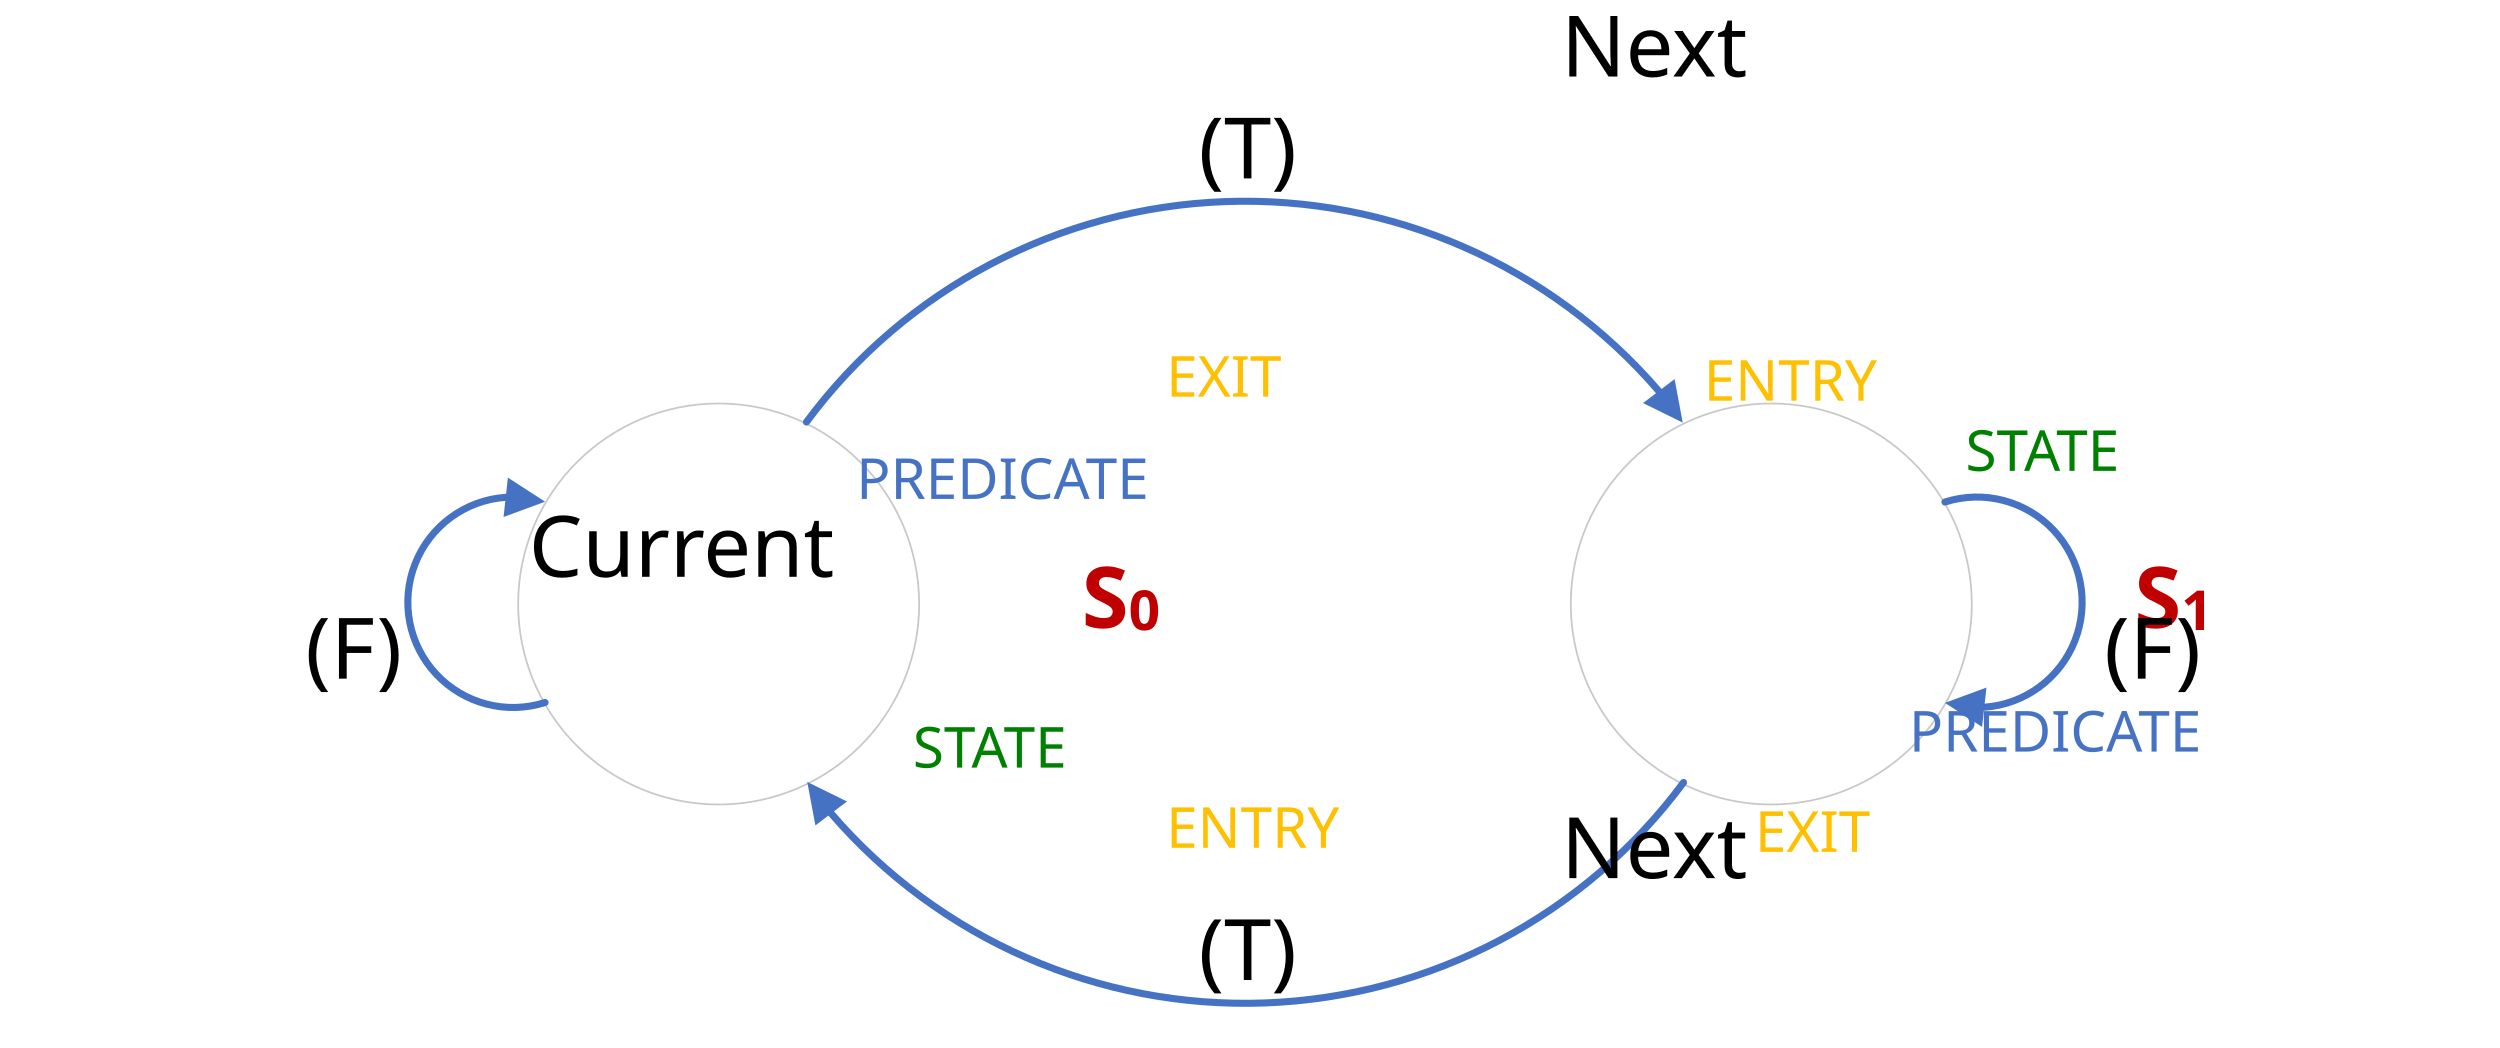
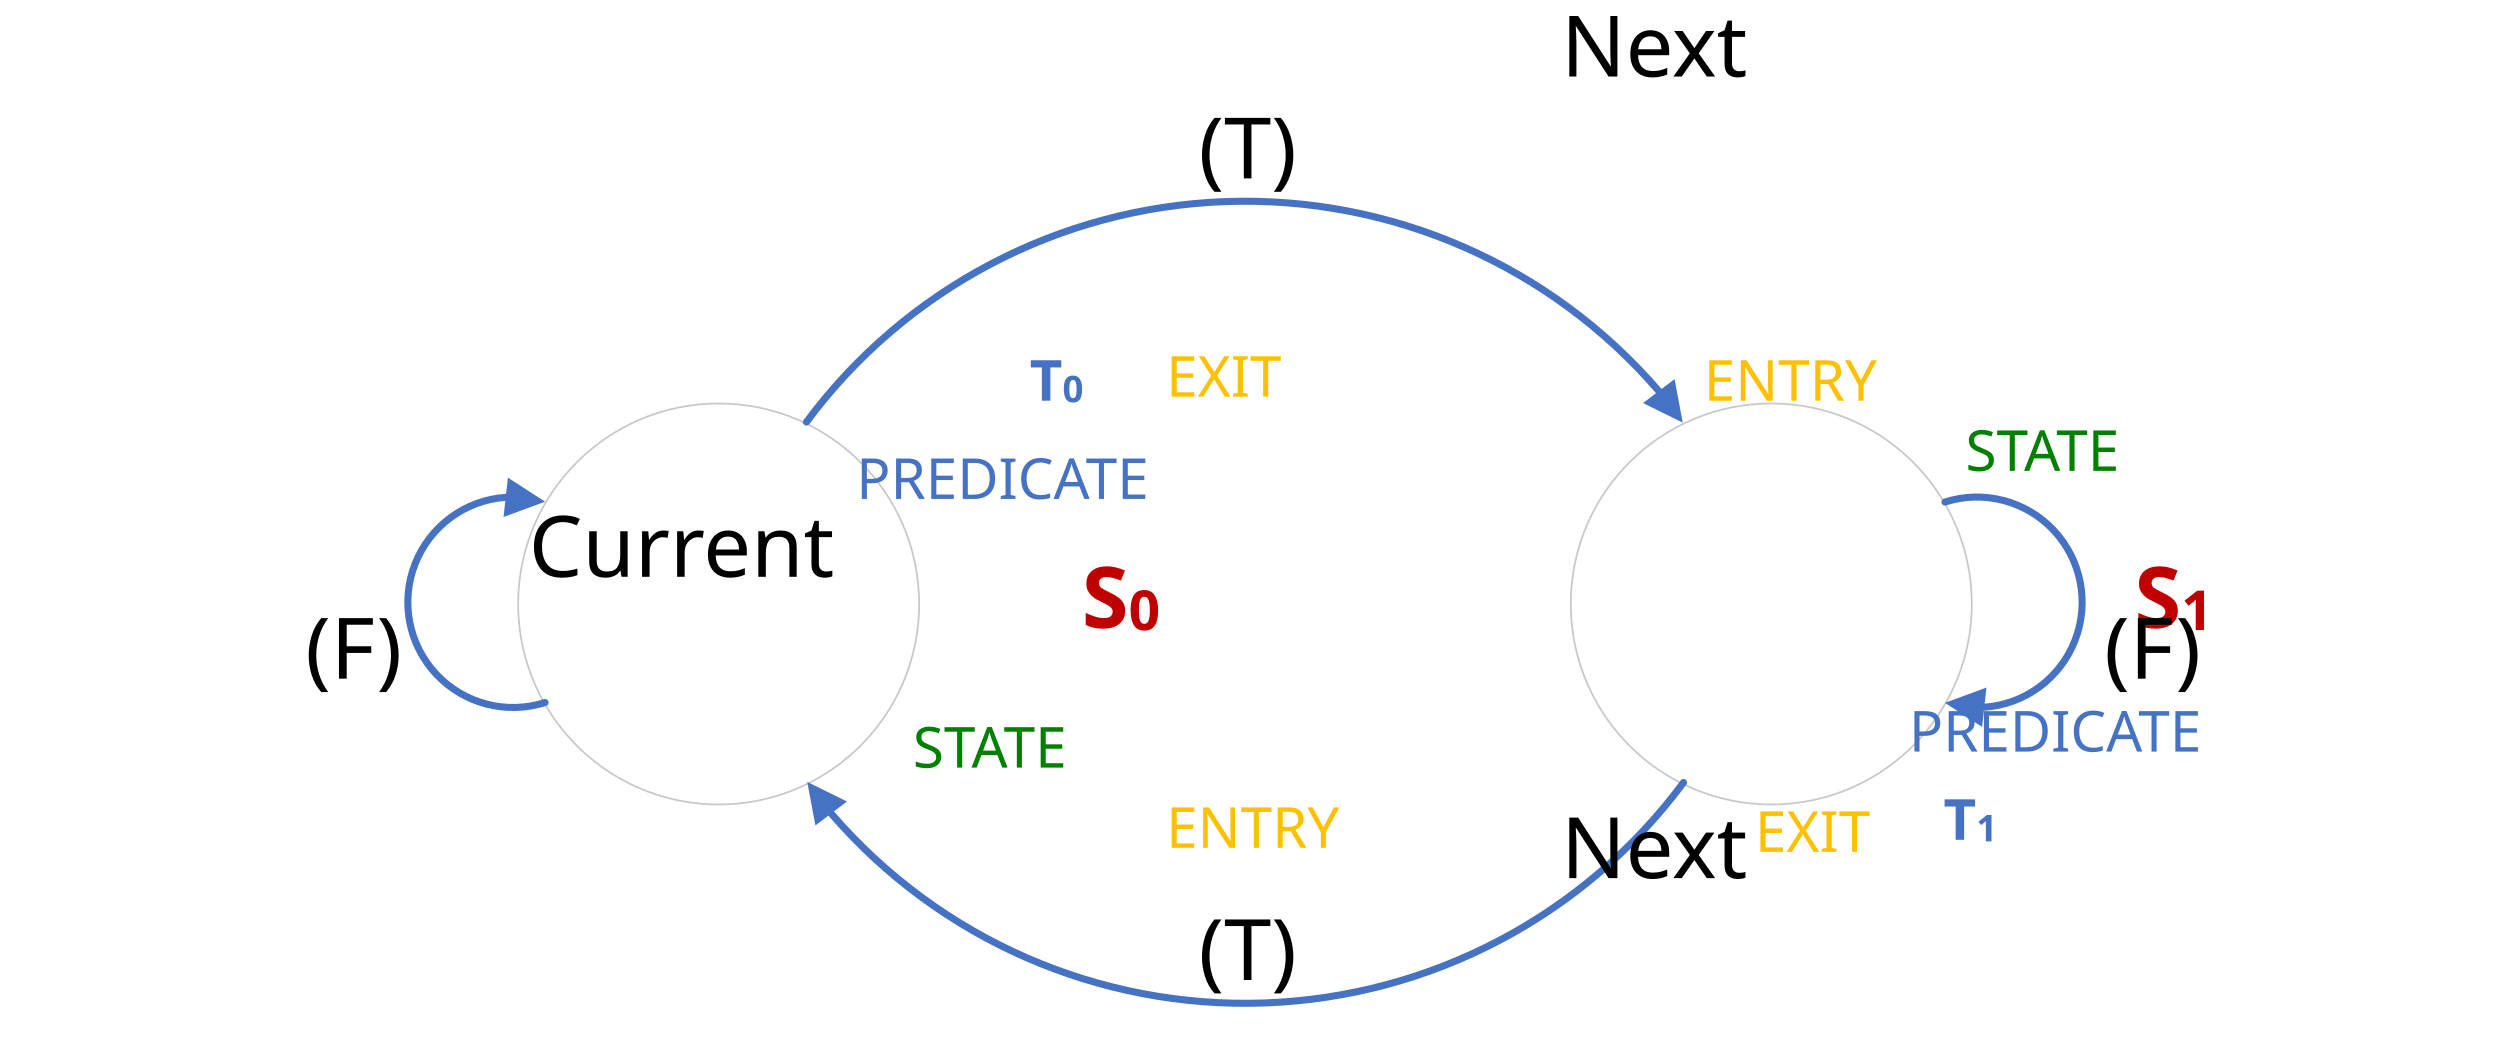
- <svg xmlns="http://www.w3.org/2000/svg" xmlns:ns1="http://schemas.microsoft.com/visio/2003/SVGExtensions/" xmlns:xlink="http://www.w3.org/1999/xlink" width="4.909in" height="2.057in" viewBox="0 0 353.413 148.102" xml:space="preserve" color-interpolation-filters="sRGB" class="st12">
+ <svg xmlns="http://www.w3.org/2000/svg" xmlns:ns1="http://schemas.microsoft.com/visio/2003/SVGExtensions/" xmlns:xlink="http://www.w3.org/1999/xlink" width="4.909in" height="2.057in" viewBox="0 0 353.413 148.102" xml:space="preserve" color-interpolation-filters="sRGB" class="st14">
  <ns1:documentProperties ns1:langID="1033" ns1:viewMarkup="false" />
  <style type="text/css">
	
		.st1 {fill:none;stroke:#c8c8c8;stroke-width:0.25}
		.st2 {fill:#c00000;font-family:Calibri;font-size:1em;font-weight:bold}
		.st3 {baseline-shift:-32.494%;font-size:0.65em}
		.st4 {marker-end:url(#mrkr4-14);stroke:#4672c4;stroke-linecap:round;stroke-linejoin:round;stroke-width:1}
		.st5 {fill:#4672c4;fill-opacity:1;stroke:#4672c4;stroke-opacity:1;stroke-width:0.357}
		.st6 {fill:none;stroke:none;stroke-width:0.25}
		.st7 {fill:#000000;font-family:Calibri;font-size:1em}
		.st8 {font-size:1em}
		.st9 {fill:#ffc000;font-family:Calibri;font-size:0.667em}
		.st10 {fill:#008000;font-family:Calibri;font-size:0.667em}
		.st11 {fill:#4672c4;font-family:Calibri;font-size:0.667em}
- 		.st12 {fill:none;fill-rule:evenodd;font-size:12px;overflow:visible;stroke-linecap:square;stroke-miterlimit:3}
+ 		.st12 {fill:#4672c4;font-family:Calibri;font-size:0.667em;font-weight:bold}
+ 		.st13 {baseline-shift:-32.494%;font-size:0.65em}
+ 		.st14 {fill:none;fill-rule:evenodd;font-size:12px;overflow:visible;stroke-linecap:square;stroke-miterlimit:3}
	
	</style>
  <defs id="Markers">
    <g id="lend4">
      <path d="M 2 1 L 0 0 L 2 -1 L 2 1 " style="stroke:none" />
    </g>
    <marker id="mrkr4-14" class="st5" ns1:arrowType="4" ns1:arrowSize="1" ns1:setback="5.24" refX="-5.24" orient="auto" markerUnits="strokeWidth" overflow="visible">
      <use xlink:href="#lend4" transform="scale(-2.8,-2.8) " />
    </marker>
  </defs>
  <g ns1:mID="0" ns1:index="1" ns1:groupContext="foregroundPage">
    <ns1:pageProperties ns1:drawingScale="0.0393701" ns1:pageScale="0.0393701" ns1:drawingUnits="24" ns1:shadowOffsetX="8.50394" ns1:shadowOffsetY="-8.50394" />
    <ns1:layer ns1:name="Flowchart" ns1:index="0" />
    <ns1:layer ns1:name="Connector" ns1:index="1" />
    <g id="shape1-1" ns1:mID="1" ns1:groupContext="shape" ns1:layerMember="0" transform="translate(73.2421,-34.6074)">
      <ns1:custProps>
        <ns1:cp ns1:nameU="Cost" ns1:lbl="Cost" ns1:type="7" ns1:format="@" ns1:langID="1033" />
        <ns1:cp ns1:nameU="Duration" ns1:lbl="Duration" ns1:type="2" ns1:langID="1033" />
        <ns1:cp ns1:nameU="Resources" ns1:lbl="Resources" ns1:langID="1033" />
      </ns1:custProps>
      <ns1:userDefs>
        <ns1:ud ns1:nameU="visVersion" ns1:val="VT0(15):26" />
      </ns1:userDefs>
      <ns1:textBlock ns1:margins="rect(1,1,1,1)" ns1:tabSpace="42.5197" />
      <ns1:textRect cx="28.346" cy="119.755" width="56.7" height="56.693" />
      <path d="M0 119.76 A28.346 28.346 0 0 1 56.69 119.76 A28.346 28.346 0 1 1 0 119.76 Z" class="st1" />
      <text x="23.53" y="123.36" class="st2" ns1:langID="1033">
        <ns1:paragraph ns1:horizAlign="1" />
        <ns1:tabList />S<tspan dy="-0.284em" class="st3" ns1:baseFontSize="12">0</tspan>
      </text>
    </g>
    <g id="shape2-5" ns1:mID="2" ns1:groupContext="shape" ns1:layerMember="0" transform="translate(222.061,-34.6074)">
      <ns1:custProps>
        <ns1:cp ns1:nameU="Cost" ns1:lbl="Cost" ns1:type="7" ns1:format="@" ns1:langID="1033" />
        <ns1:cp ns1:nameU="Duration" ns1:lbl="Duration" ns1:type="2" ns1:langID="1033" />
        <ns1:cp ns1:nameU="Resources" ns1:lbl="Resources" ns1:langID="1033" />
      </ns1:custProps>
      <ns1:userDefs>
        <ns1:ud ns1:nameU="visVersion" ns1:val="VT0(15):26" />
      </ns1:userDefs>
      <ns1:textBlock ns1:margins="rect(1,1,1,1)" ns1:tabSpace="42.5197" />
      <ns1:textRect cx="28.346" cy="119.755" width="56.7" height="56.693" />
      <path d="M0 119.76 A28.346 28.346 0 0 1 56.69 119.76 A28.346 28.346 0 1 1 0 119.76 Z" class="st1" />
      <text x="23.53" y="123.36" class="st2" ns1:langID="1033">
        <ns1:paragraph ns1:horizAlign="1" />
        <ns1:tabList />S<tspan dy="-0.284em" class="st3" ns1:baseFontSize="12">1</tspan>
      </text>
    </g>
    <g id="shape14-9" ns1:mID="14" ns1:groupContext="shape" ns1:layerMember="1" transform="translate(101.589,-62.9539)">
      <ns1:userDefs>
        <ns1:ud ns1:nameU="ScaleFactor" ns1:val="VT0(1):26" />
        <ns1:ud ns1:nameU="visVersion" ns1:val="VT0(15):26" />
      </ns1:userDefs>
      <path d="M12.41 122.62 A77.178 77.178 0 0 1 132.91 118.24 L133.13 118.53" class="st4" />
    </g>
    <g id="shape17-15" ns1:mID="17" ns1:groupContext="shape" ns1:layerMember="1" transform="translate(250.407,233.249) rotate(180)">
      <ns1:userDefs>
        <ns1:ud ns1:nameU="ScaleFactor" ns1:val="VT0(1):26" />
        <ns1:ud ns1:nameU="visVersion" ns1:val="VT0(15):26" />
      </ns1:userDefs>
      <path d="M12.41 122.62 A77.178 77.178 0 0 1 132.91 118.24 L133.13 118.53" class="st4" />
    </g>
    <g id="shape18-20" ns1:mID="18" ns1:groupContext="shape" ns1:layerMember="1" transform="translate(101.589,233.249) rotate(180)">
      <ns1:userDefs>
        <ns1:ud ns1:nameU="ScaleFactor" ns1:val="VT0(1):26" />
        <ns1:ud ns1:nameU="visVersion" ns1:val="VT0(15):26" />
      </ns1:userDefs>
      <path d="M24.55 133.93 A14.875 14.875 0 1 1 30.11 162.94 L29.75 162.9" class="st4" />
    </g>
    <g id="shape20-25" ns1:mID="20" ns1:groupContext="shape" ns1:layerMember="1" transform="translate(250.407,-62.9539)">
      <ns1:userDefs>
        <ns1:ud ns1:nameU="ScaleFactor" ns1:val="VT0(1):26" />
        <ns1:ud ns1:nameU="visVersion" ns1:val="VT0(15):26" />
      </ns1:userDefs>
      <path d="M24.55 133.93 A14.875 14.875 0 1 1 30.11 162.94 L29.75 162.9" class="st4" />
    </g>
    <g id="shape23-30" ns1:mID="23" ns1:groupContext="shape" transform="translate(0.25,-48.7807)">
      <ns1:textBlock ns1:margins="rect(1,1,1,1)" ns1:tabSpace="42.5197" />
      <ns1:textRect cx="28.346" cy="133.928" width="56.7" height="28.346" />
      <rect x="0" y="119.755" width="56.693" height="28.346" class="st6" />
      <text x="18.33" y="130.33" class="st7" ns1:langID="1033">
        <ns1:paragraph ns1:horizAlign="2" />
        <ns1:tabList />Current<ns1:newlineChar />
        <tspan x="42.9" dy="1.2em" class="st8">(F)</tspan>
      </text>
    </g>
    <g id="shape25-34" ns1:mID="25" ns1:groupContext="shape" transform="translate(147.652,-119.505)">
      <ns1:textBlock ns1:margins="rect(1,1,1,1)" ns1:tabSpace="42.5197" />
      <ns1:textRect cx="28.346" cy="133.928" width="56.7" height="28.346" />
      <rect x="0" y="119.755" width="56.693" height="28.346" class="st6" />
      <text x="16.88" y="130.33" class="st7" ns1:langID="1033">
        <ns1:paragraph ns1:horizAlign="1" />
        <ns1:tabList />Next<ns1:newlineChar />
        <tspan x="21.78" dy="1.2em" class="st8">(T)</tspan>
      </text>
    </g>
    <g id="shape26-38" ns1:mID="26" ns1:groupContext="shape" transform="translate(147.652,-6.17869)">
      <ns1:textBlock ns1:margins="rect(1,1,1,1)" ns1:tabSpace="42.5197" />
      <ns1:textRect cx="28.346" cy="133.928" width="56.7" height="28.346" />
      <rect x="0" y="119.755" width="56.693" height="28.346" class="st6" />
      <text x="16.88" y="130.33" class="st7" ns1:langID="1033">
        <ns1:paragraph ns1:horizAlign="1" />
        <ns1:tabList />Next<ns1:newlineChar />
        <tspan x="21.78" dy="1.2em" class="st8">(T)</tspan>
      </text>
    </g>
    <g id="shape28-42" ns1:mID="28" ns1:groupContext="shape" transform="translate(126.392,-23.2689)">
      <ns1:textBlock ns1:margins="rect(1,1,1,1)" ns1:tabSpace="42.5197" />
      <ns1:textRect cx="20.303" cy="140.731" width="40.61" height="14.74" />
      <rect x="0" y="133.361" width="40.606" height="14.74" class="st6" />
      <text x="1" y="143.13" class="st9" ns1:langID="1033">
        <ns1:paragraph />
        <ns1:tabList />ENTRY</text>
    </g>
    <g id="shape29-45" ns1:mID="29" ns1:groupContext="shape" transform="translate(126.392,-87.0484)">
      <ns1:textBlock ns1:margins="rect(1,1,1,1)" ns1:tabSpace="42.5197" />
      <ns1:textRect cx="20.303" cy="140.731" width="40.61" height="14.74" />
      <rect x="0" y="133.361" width="40.606" height="14.74" class="st6" />
      <text x="1" y="143.13" class="st9" ns1:langID="1033">
        <ns1:paragraph />
        <ns1:tabList />EXIT</text>
    </g>
    <g id="shape30-48" ns1:mID="30" ns1:groupContext="shape" transform="translate(184.998,-22.7019)">
      <ns1:textBlock ns1:margins="rect(1,1,1,1)" ns1:tabSpace="42.5197" />
      <ns1:textRect cx="20.303" cy="140.731" width="40.61" height="14.74" />
      <rect x="0" y="133.361" width="40.606" height="14.74" class="st6" />
      <text x="25.63" y="143.13" class="st9" ns1:langID="1033">
        <ns1:paragraph ns1:horizAlign="2" />
        <ns1:tabList />EXIT</text>
    </g>
    <g id="shape31-51" ns1:mID="31" ns1:groupContext="shape" transform="translate(184.998,-86.4814)">
      <ns1:textBlock ns1:margins="rect(1,1,1,1)" ns1:tabSpace="42.5197" />
      <ns1:textRect cx="20.303" cy="140.731" width="40.61" height="14.74" />
      <rect x="0" y="133.361" width="40.606" height="14.74" class="st6" />
      <text x="18.4" y="143.13" class="st9" ns1:langID="1033">
        <ns1:paragraph ns1:horizAlign="2" />
        <ns1:tabList />ENTRY</text>
    </g>
    <g id="shape33-54" ns1:mID="33" ns1:groupContext="shape" transform="translate(73.2421,-34.6074)">
      <ns1:textBlock ns1:margins="rect(1,1,1,1)" ns1:tabSpace="42.5197" />
      <ns1:textRect cx="28.346" cy="140.731" width="56.7" height="14.74" />
      <rect x="0" y="133.361" width="56.693" height="14.74" class="st6" />
      <text x="18.34" y="143.13" class="st10" ns1:langID="1033">
        <ns1:paragraph ns1:horizAlign="1" />
        <ns1:tabList />STATE</text>
    </g>
    <g id="shape34-57" ns1:mID="34" ns1:groupContext="shape" transform="translate(73.2421,-72.5917)">
      <ns1:textBlock ns1:margins="rect(1,1,1,1)" ns1:tabSpace="42.5197" />
      <ns1:textRect cx="28.346" cy="140.731" width="56.7" height="14.74" />
      <rect x="0" y="133.361" width="56.693" height="14.74" class="st6" />
      <text x="10.34" y="143.13" class="st11" ns1:langID="1033">
        <ns1:paragraph ns1:horizAlign="1" />
        <ns1:tabList />PREDICATE</text>
    </g>
    <g id="shape35-60" ns1:mID="35" ns1:groupContext="shape" transform="translate(222.061,-36.8751)">
      <ns1:textBlock ns1:margins="rect(1,1,1,1)" ns1:tabSpace="42.5197" />
      <ns1:textRect cx="28.346" cy="140.731" width="56.7" height="14.74" />
      <rect x="0" y="133.361" width="56.693" height="14.74" class="st6" />
      <text x="10.34" y="143.13" class="st11" ns1:langID="1033">
        <ns1:paragraph ns1:horizAlign="1" />
        <ns1:tabList />PREDICATE</text>
    </g>
    <g id="shape36-63" ns1:mID="36" ns1:groupContext="shape" transform="translate(222.061,-76.5602)">
      <ns1:textBlock ns1:margins="rect(1,1,1,1)" ns1:tabSpace="42.5197" />
      <ns1:textRect cx="28.346" cy="140.731" width="56.7" height="14.74" />
      <rect x="0" y="133.361" width="56.693" height="14.74" class="st6" />
      <text x="18.34" y="143.13" class="st10" ns1:langID="1033">
        <ns1:paragraph ns1:horizAlign="1" />
        <ns1:tabList />STATE</text>
    </g>
    <g id="shape37-66" ns1:mID="37" ns1:groupContext="shape" transform="translate(296.471,-48.7807)">
      <ns1:textBlock ns1:margins="rect(1,1,1,1)" ns1:tabSpace="42.5197" />
      <ns1:textRect cx="28.346" cy="133.928" width="56.7" height="28.346" />
      <rect x="0" y="119.755" width="56.693" height="28.346" class="st6" />
      <text x="1" y="130.33" class="st7" ns1:langID="1033">
        <ns1:paragraph />
        <ns1:tabList />Current<ns1:newlineChar />
        <tspan x="1" dy="1.2em" class="st8">(F)</tspan>
      </text>
    </g>
+     <g id="shape38-70" ns1:mID="38" ns1:groupContext="shape" transform="translate(103.502,-86.4814)">
+       <ns1:textBlock ns1:margins="rect(1,1,1,1)" ns1:tabSpace="42.5197" />
+       <ns1:textRect cx="7.902" cy="140.731" width="15.81" height="14.74" />
+       <rect x="0" y="133.361" width="15.803" height="14.74" class="st6" />
+       <text x="4.6" y="143.13" class="st12" ns1:langID="1033">
+         <ns1:paragraph ns1:horizAlign="1" />
+         <ns1:tabList />T<tspan dy="-0.284em" class="st13" ns1:baseFontSize="8">0</tspan>
+       </text>
+     </g>
+     <g id="shape40-74" ns1:mID="40" ns1:groupContext="shape" transform="translate(232.691,-24.4027)">
+       <ns1:textBlock ns1:margins="rect(1,1,1,1)" ns1:tabSpace="42.5197" />
+       <ns1:textRect cx="7.902" cy="140.731" width="15.81" height="14.74" />
+       <rect x="0" y="133.361" width="15.803" height="14.74" class="st6" />
+       <text x="4.6" y="143.13" class="st12" ns1:langID="1033">
+         <ns1:paragraph ns1:horizAlign="1" />
+         <ns1:tabList />T<tspan dy="-0.284em" class="st13" ns1:baseFontSize="8">1</tspan>
+       </text>
+     </g>
  </g>
</svg>
